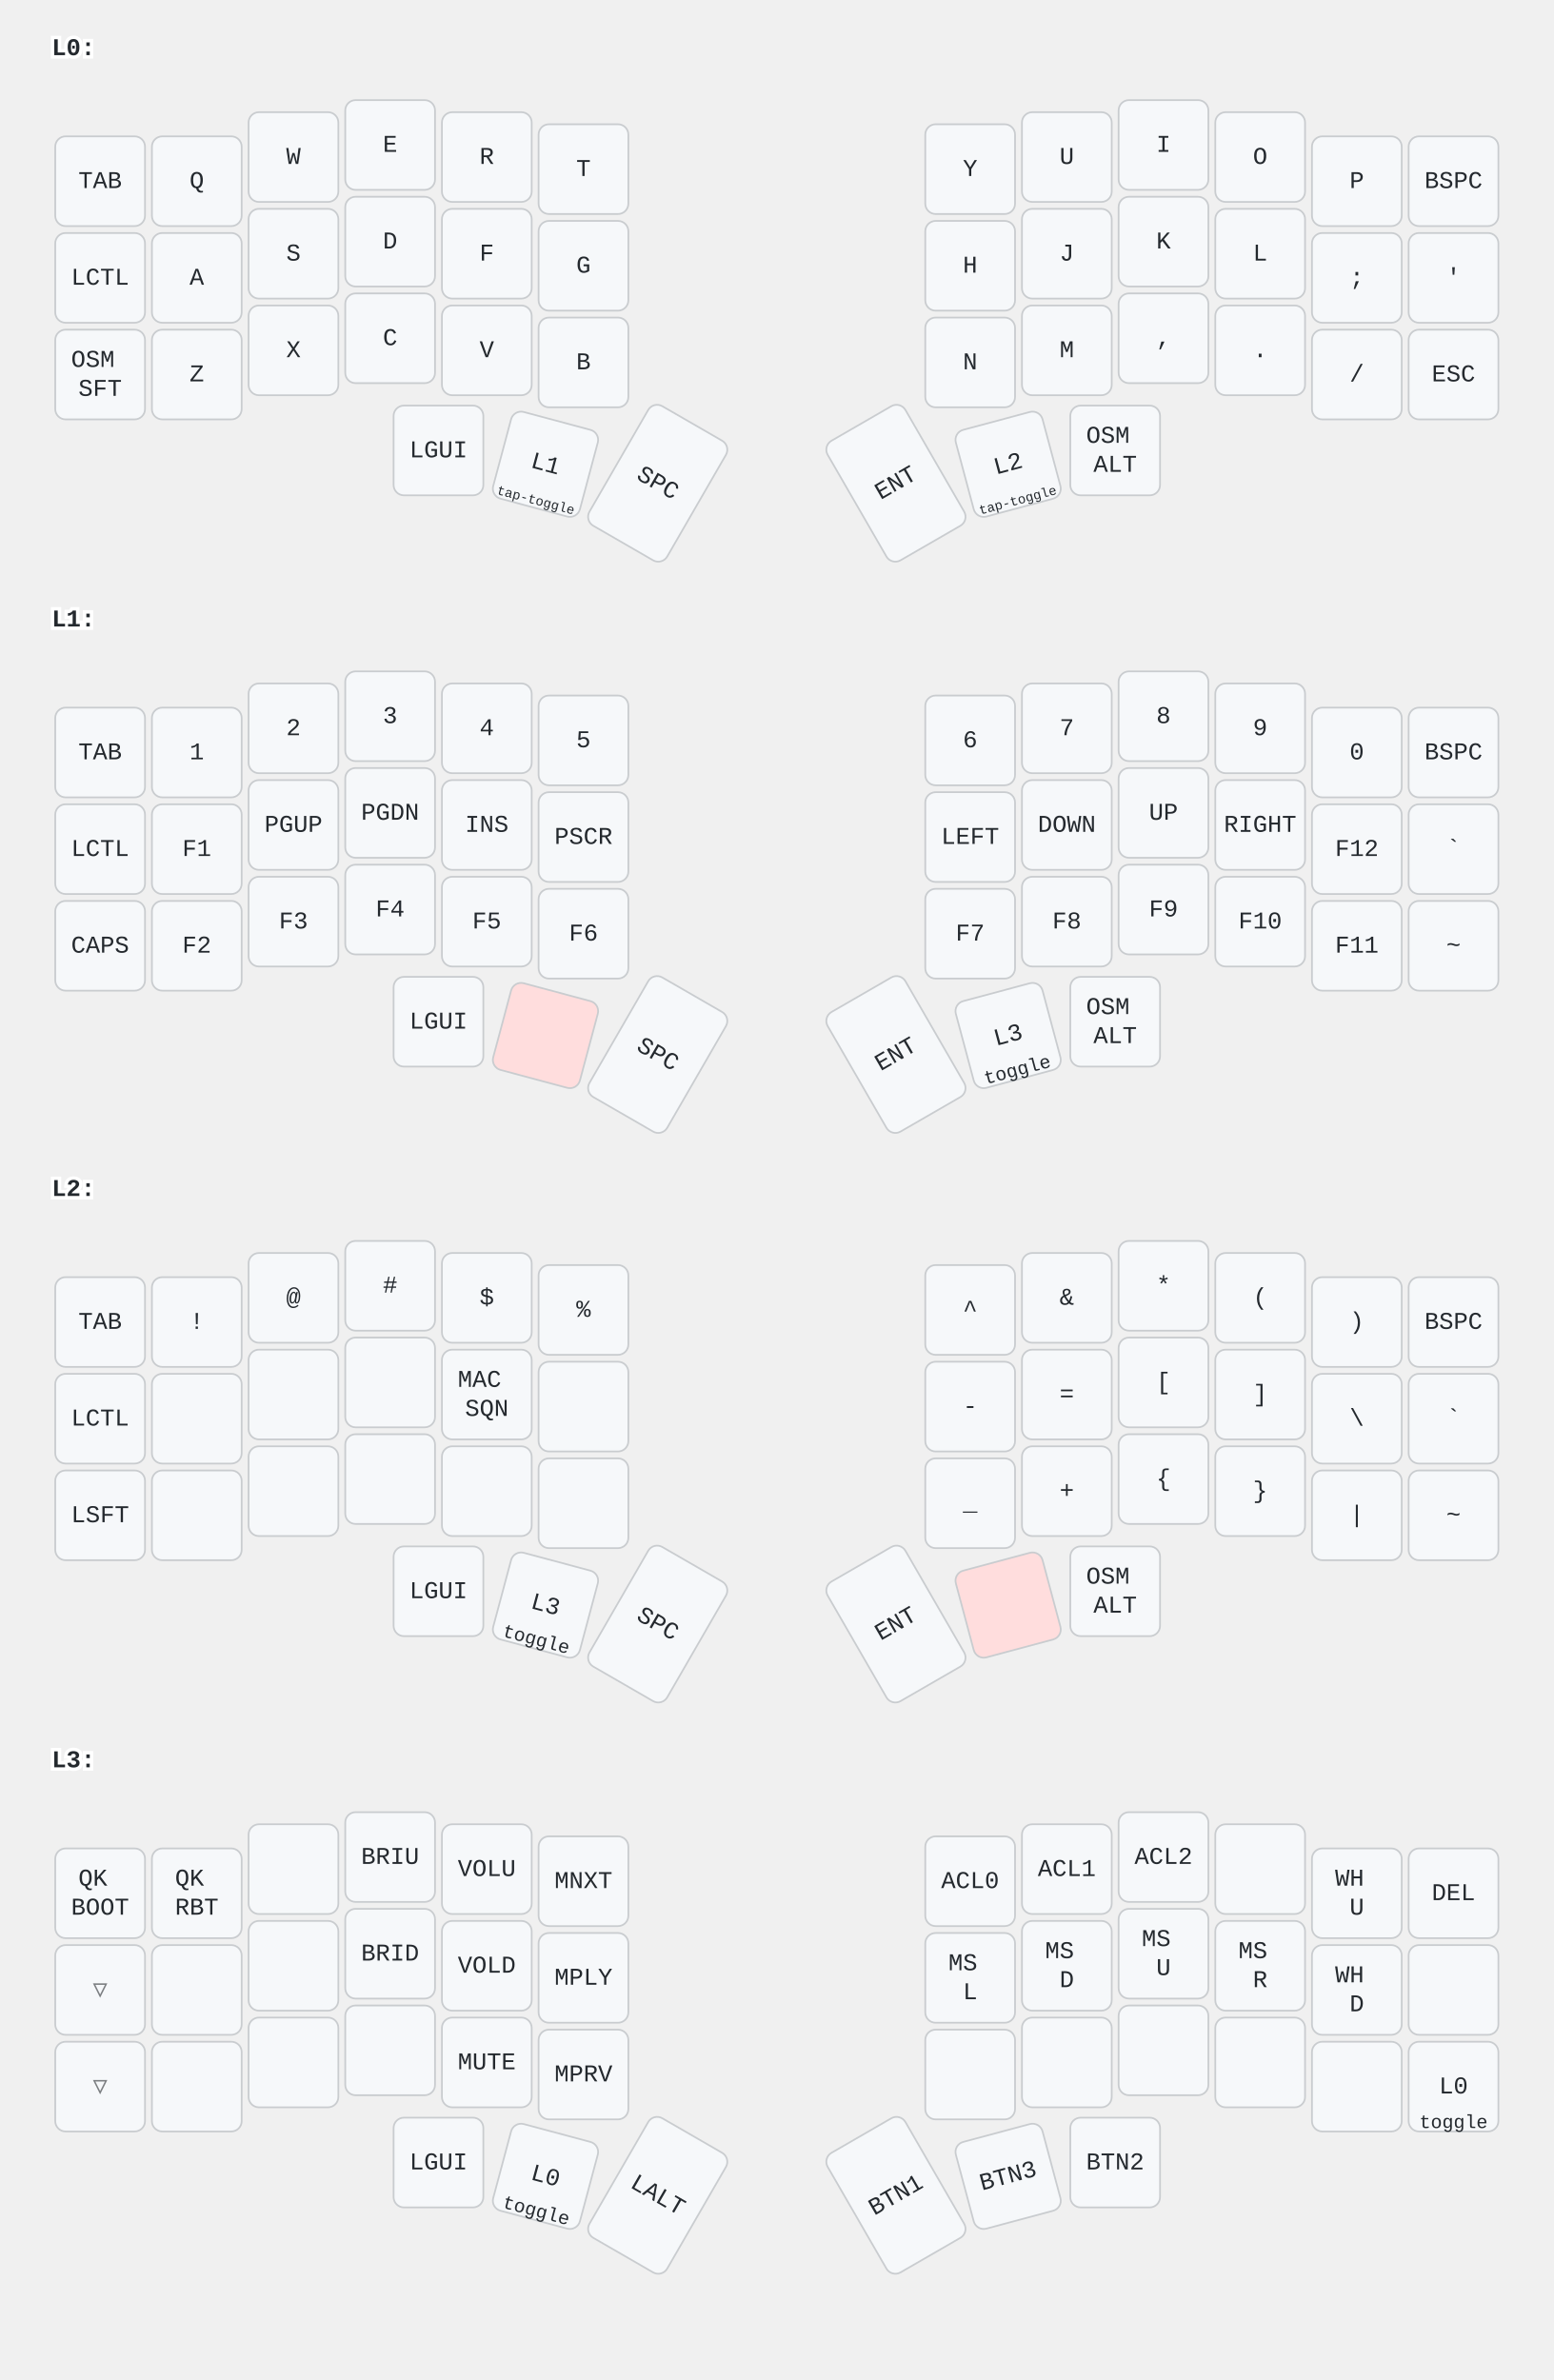
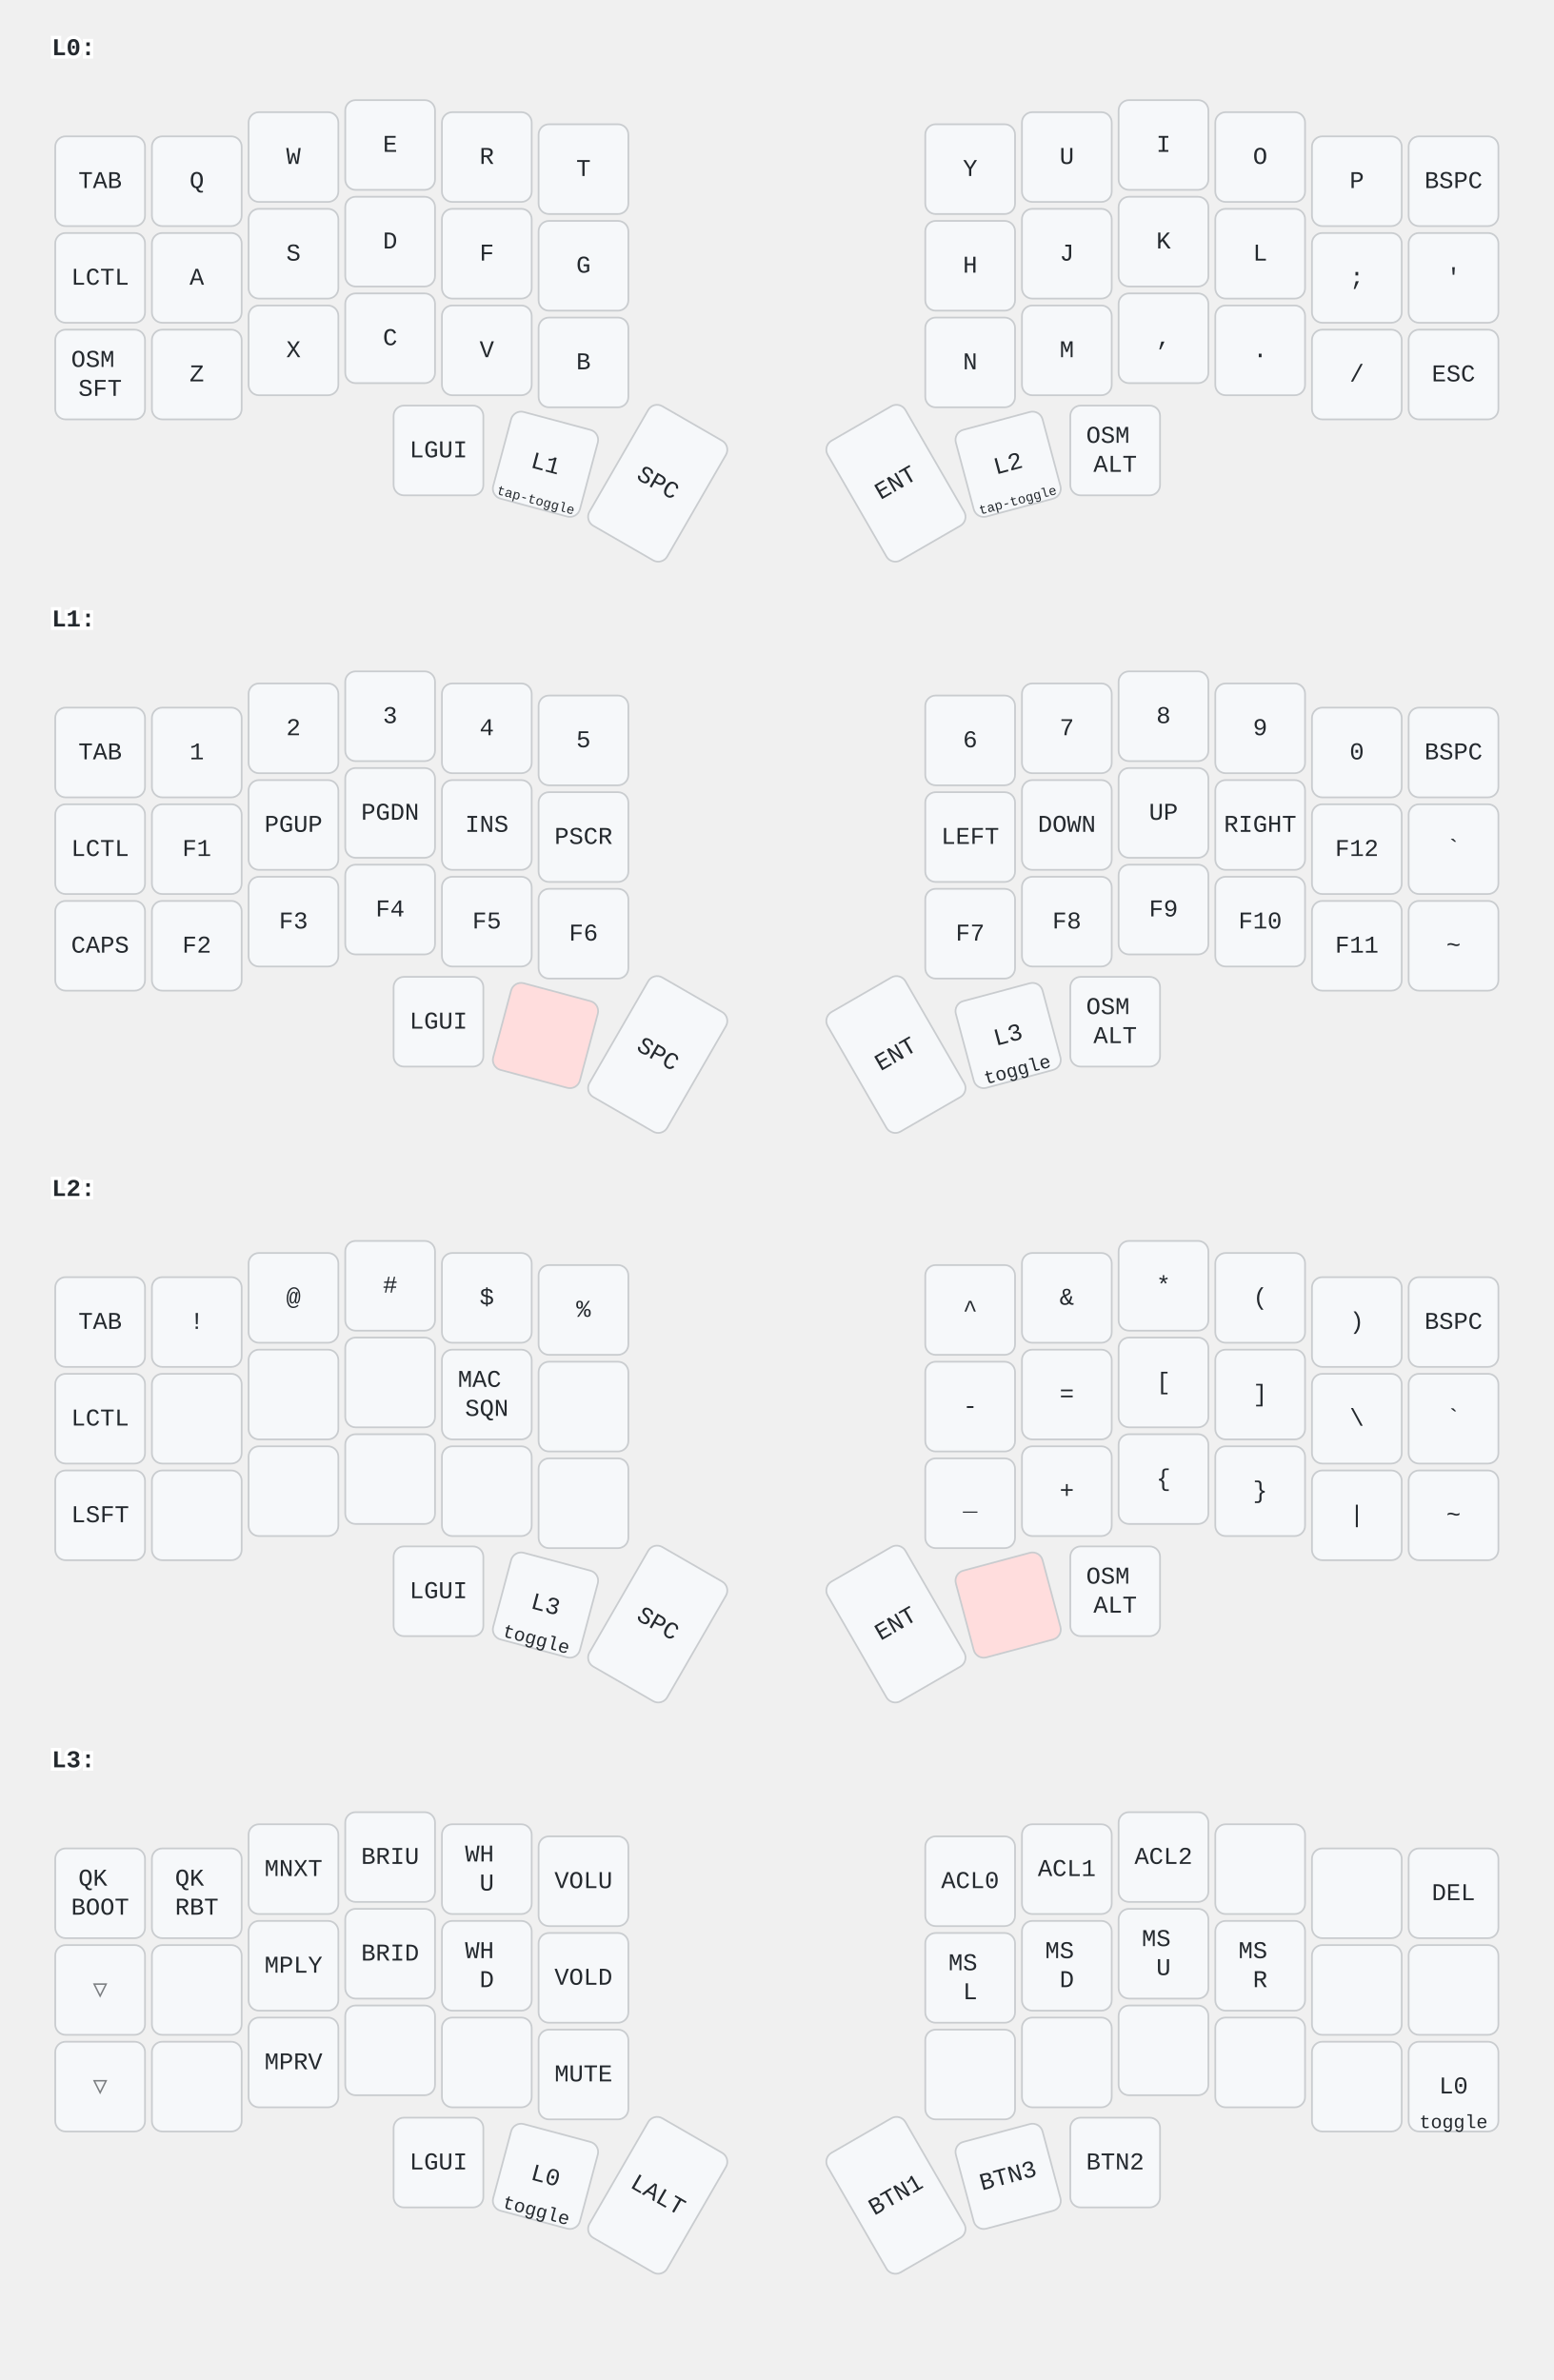
<svg xmlns="http://www.w3.org/2000/svg" width="900" height="1379" viewBox="0 0 900 1379" class="keymap">
  <style>/* inherit to force styles through use tags */
svg path {
    fill: inherit;
}

/* font and background color specifications */
svg.keymap {
    font-family: SFMono-Regular,Consolas,Liberation Mono,Menlo,monospace;
    font-size: 14px;
    font-kerning: normal;
    text-rendering: optimizeLegibility;
    fill: #24292e;
}

/* default key styling */
rect.key {
    fill: #f6f8fa;
}

rect.key, rect.combo {
    stroke: #c9cccf;
    stroke-width: 1;
}

/* default key side styling, only used is draw_key_sides is set */
rect.side {
    filter: brightness(90%);
}

/* color accent for combo boxes */
rect.combo, rect.combo-separate {
    fill: #cdf;
}

/* color accent for held keys */
rect.held, rect.combo.held {
    fill: #fdd;
}

/* color accent for ghost (optional) keys */
rect.ghost, rect.combo.ghost {
    stroke-dasharray: 4, 4;
    stroke-width: 2;
}

text {
    text-anchor: middle;
    dominant-baseline: middle;
}

/* styling for layer labels */
text.label {
    font-weight: bold;
    text-anchor: start;
    stroke: white;
    stroke-width: 4;
    paint-order: stroke;
}

/* styling for optional footer */
text.footer {
    text-anchor: end;
    dominant-baseline: auto;
    stroke: white;
    stroke-width: 4;
    paint-order: stroke;
}

/* styling for combo tap, and key hold/shifted label text */
text.combo, text.hold, text.shifted {
    font-size: 11px;
}

text.hold {
    text-anchor: middle;
    dominant-baseline: auto;
}

text.shifted {
    text-anchor: middle;
    dominant-baseline: hanging;
}

/* styling for hold/shifted label text in combo box */
text.combo.hold, text.combo.shifted {
    font-size: 8px;
}

/* lighter symbol for transparent keys */
text.trans {
    fill: #7b7e81;
}

/* styling for combo dendrons */
path.combo {
    stroke-width: 1;
    stroke: gray;
    fill: none;
}

/* Start Tabler Icons Cleanup */
/* cannot use height/width with glyphs */
.icon-tabler &gt; path {
    fill: inherit;
    stroke: inherit;
    stroke-width: 2;
}
/* hide tabler's default box */
.icon-tabler &gt; path[stroke="none"][fill="none"] {
    visibility: hidden;
}
/* End Tabler Icons Cleanup */
</style>
  <g transform="translate(30, 0)" class="layer-L0">
    <text x="0" y="28" class="label">L0:</text>
    <g transform="translate(0, 56)">
      <g transform="translate(28, 49)" class="key keypos-0">
        <rect rx="6" ry="6" x="-26" y="-26" width="52" height="52" class="key" />
        <text x="0" y="0" class="key tap">TAB</text>
      </g>
      <g transform="translate(84, 49)" class="key keypos-1">
        <rect rx="6" ry="6" x="-26" y="-26" width="52" height="52" class="key" />
        <text x="0" y="0" class="key tap">Q</text>
      </g>
      <g transform="translate(140, 35)" class="key keypos-2">
        <rect rx="6" ry="6" x="-26" y="-26" width="52" height="52" class="key" />
        <text x="0" y="0" class="key tap">W</text>
      </g>
      <g transform="translate(196, 28)" class="key keypos-3">
        <rect rx="6" ry="6" x="-26" y="-26" width="52" height="52" class="key" />
        <text x="0" y="0" class="key tap">E</text>
      </g>
      <g transform="translate(252, 35)" class="key keypos-4">
        <rect rx="6" ry="6" x="-26" y="-26" width="52" height="52" class="key" />
        <text x="0" y="0" class="key tap">R</text>
      </g>
      <g transform="translate(308, 42)" class="key keypos-5">
        <rect rx="6" ry="6" x="-26" y="-26" width="52" height="52" class="key" />
        <text x="0" y="0" class="key tap">T</text>
      </g>
      <g transform="translate(532, 42)" class="key keypos-6">
        <rect rx="6" ry="6" x="-26" y="-26" width="52" height="52" class="key" />
        <text x="0" y="0" class="key tap">Y</text>
      </g>
      <g transform="translate(588, 35)" class="key keypos-7">
        <rect rx="6" ry="6" x="-26" y="-26" width="52" height="52" class="key" />
        <text x="0" y="0" class="key tap">U</text>
      </g>
      <g transform="translate(644, 28)" class="key keypos-8">
        <rect rx="6" ry="6" x="-26" y="-26" width="52" height="52" class="key" />
        <text x="0" y="0" class="key tap">I</text>
      </g>
      <g transform="translate(700, 35)" class="key keypos-9">
        <rect rx="6" ry="6" x="-26" y="-26" width="52" height="52" class="key" />
        <text x="0" y="0" class="key tap">O</text>
      </g>
      <g transform="translate(756, 49)" class="key keypos-10">
        <rect rx="6" ry="6" x="-26" y="-26" width="52" height="52" class="key" />
        <text x="0" y="0" class="key tap">P</text>
      </g>
      <g transform="translate(812, 49)" class="key keypos-11">
        <rect rx="6" ry="6" x="-26" y="-26" width="52" height="52" class="key" />
        <text x="0" y="0" class="key tap">BSPC</text>
      </g>
      <g transform="translate(28, 105)" class="key keypos-12">
        <rect rx="6" ry="6" x="-26" y="-26" width="52" height="52" class="key" />
        <text x="0" y="0" class="key tap">LCTL</text>
      </g>
      <g transform="translate(84, 105)" class="key keypos-13">
        <rect rx="6" ry="6" x="-26" y="-26" width="52" height="52" class="key" />
        <text x="0" y="0" class="key tap">A</text>
      </g>
      <g transform="translate(140, 91)" class="key keypos-14">
        <rect rx="6" ry="6" x="-26" y="-26" width="52" height="52" class="key" />
        <text x="0" y="0" class="key tap">S</text>
      </g>
      <g transform="translate(196, 84)" class="key keypos-15">
        <rect rx="6" ry="6" x="-26" y="-26" width="52" height="52" class="key" />
        <text x="0" y="0" class="key tap">D</text>
      </g>
      <g transform="translate(252, 91)" class="key keypos-16">
        <rect rx="6" ry="6" x="-26" y="-26" width="52" height="52" class="key" />
        <text x="0" y="0" class="key tap">F</text>
      </g>
      <g transform="translate(308, 98)" class="key keypos-17">
        <rect rx="6" ry="6" x="-26" y="-26" width="52" height="52" class="key" />
        <text x="0" y="0" class="key tap">G</text>
      </g>
      <g transform="translate(532, 98)" class="key keypos-18">
        <rect rx="6" ry="6" x="-26" y="-26" width="52" height="52" class="key" />
        <text x="0" y="0" class="key tap">H</text>
      </g>
      <g transform="translate(588, 91)" class="key keypos-19">
        <rect rx="6" ry="6" x="-26" y="-26" width="52" height="52" class="key" />
        <text x="0" y="0" class="key tap">J</text>
      </g>
      <g transform="translate(644, 84)" class="key keypos-20">
        <rect rx="6" ry="6" x="-26" y="-26" width="52" height="52" class="key" />
        <text x="0" y="0" class="key tap">K</text>
      </g>
      <g transform="translate(700, 91)" class="key keypos-21">
        <rect rx="6" ry="6" x="-26" y="-26" width="52" height="52" class="key" />
        <text x="0" y="0" class="key tap">L</text>
      </g>
      <g transform="translate(756, 105)" class="key keypos-22">
        <rect rx="6" ry="6" x="-26" y="-26" width="52" height="52" class="key" />
        <text x="0" y="0" class="key tap">;</text>
      </g>
      <g transform="translate(812, 105)" class="key keypos-23">
        <rect rx="6" ry="6" x="-26" y="-26" width="52" height="52" class="key" />
        <text x="0" y="0" class="key tap">'</text>
      </g>
      <g transform="translate(28, 161)" class="key keypos-24">
        <rect rx="6" ry="6" x="-26" y="-26" width="52" height="52" class="key" />
        <text x="0" y="0" class="key tap">
          <tspan x="0" dy="-0.6em">OSM</tspan>
          <tspan x="0" dy="1.2em">SFT</tspan>
        </text>
      </g>
      <g transform="translate(84, 161)" class="key keypos-25">
        <rect rx="6" ry="6" x="-26" y="-26" width="52" height="52" class="key" />
        <text x="0" y="0" class="key tap">Z</text>
      </g>
      <g transform="translate(140, 147)" class="key keypos-26">
        <rect rx="6" ry="6" x="-26" y="-26" width="52" height="52" class="key" />
        <text x="0" y="0" class="key tap">X</text>
      </g>
      <g transform="translate(196, 140)" class="key keypos-27">
        <rect rx="6" ry="6" x="-26" y="-26" width="52" height="52" class="key" />
        <text x="0" y="0" class="key tap">C</text>
      </g>
      <g transform="translate(252, 147)" class="key keypos-28">
        <rect rx="6" ry="6" x="-26" y="-26" width="52" height="52" class="key" />
        <text x="0" y="0" class="key tap">V</text>
      </g>
      <g transform="translate(308, 154)" class="key keypos-29">
        <rect rx="6" ry="6" x="-26" y="-26" width="52" height="52" class="key" />
        <text x="0" y="0" class="key tap">B</text>
      </g>
      <g transform="translate(532, 154)" class="key keypos-30">
        <rect rx="6" ry="6" x="-26" y="-26" width="52" height="52" class="key" />
        <text x="0" y="0" class="key tap">N</text>
      </g>
      <g transform="translate(588, 147)" class="key keypos-31">
        <rect rx="6" ry="6" x="-26" y="-26" width="52" height="52" class="key" />
        <text x="0" y="0" class="key tap">M</text>
      </g>
      <g transform="translate(644, 140)" class="key keypos-32">
        <rect rx="6" ry="6" x="-26" y="-26" width="52" height="52" class="key" />
        <text x="0" y="0" class="key tap">,</text>
      </g>
      <g transform="translate(700, 147)" class="key keypos-33">
        <rect rx="6" ry="6" x="-26" y="-26" width="52" height="52" class="key" />
        <text x="0" y="0" class="key tap">.</text>
      </g>
      <g transform="translate(756, 161)" class="key keypos-34">
        <rect rx="6" ry="6" x="-26" y="-26" width="52" height="52" class="key" />
        <text x="0" y="0" class="key tap">/</text>
      </g>
      <g transform="translate(812, 161)" class="key keypos-35">
        <rect rx="6" ry="6" x="-26" y="-26" width="52" height="52" class="key" />
        <text x="0" y="0" class="key tap">ESC</text>
      </g>
      <g transform="translate(224, 205)" class="key keypos-36">
        <rect rx="6" ry="6" x="-26" y="-26" width="52" height="52" class="key" />
        <text x="0" y="0" class="key tap">LGUI</text>
      </g>
      <g transform="translate(286, 213) rotate(15.0)" class="key keypos-37">
        <rect rx="6" ry="6" x="-26" y="-26" width="52" height="52" class="key" />
        <text x="0" y="0" class="key tap">L1</text>
        <text x="0" y="24" class="key hold">
          <tspan style="font-size: 70%">tap-toggle</tspan>
        </text>
      </g>
      <g transform="translate(351, 224) rotate(30.0)" class="key keypos-38">
        <rect rx="6" ry="6" x="-26" y="-40" width="52" height="80" class="key" />
        <text x="0" y="0" class="key tap">SPC</text>
      </g>
      <g transform="translate(489, 224) rotate(-30.0)" class="key keypos-39">
        <rect rx="6" ry="6" x="-26" y="-40" width="52" height="80" class="key" />
        <text x="0" y="0" class="key tap">ENT</text>
      </g>
      <g transform="translate(554, 213) rotate(-15.0)" class="key keypos-40">
        <rect rx="6" ry="6" x="-26" y="-26" width="52" height="52" class="key" />
        <text x="0" y="0" class="key tap">L2</text>
        <text x="0" y="24" class="key hold">
          <tspan style="font-size: 70%">tap-toggle</tspan>
        </text>
      </g>
      <g transform="translate(616, 205)" class="key keypos-41">
        <rect rx="6" ry="6" x="-26" y="-26" width="52" height="52" class="key" />
        <text x="0" y="0" class="key tap">
          <tspan x="0" dy="-0.6em">OSM</tspan>
          <tspan x="0" dy="1.2em">ALT</tspan>
        </text>
      </g>
    </g>
  </g>
  <g transform="translate(30, 331)" class="layer-L1">
    <text x="0" y="28" class="label">L1:</text>
    <g transform="translate(0, 56)">
      <g transform="translate(28, 49)" class="key keypos-0">
        <rect rx="6" ry="6" x="-26" y="-26" width="52" height="52" class="key" />
        <text x="0" y="0" class="key tap">TAB</text>
      </g>
      <g transform="translate(84, 49)" class="key keypos-1">
        <rect rx="6" ry="6" x="-26" y="-26" width="52" height="52" class="key" />
        <text x="0" y="0" class="key tap">1</text>
      </g>
      <g transform="translate(140, 35)" class="key keypos-2">
        <rect rx="6" ry="6" x="-26" y="-26" width="52" height="52" class="key" />
        <text x="0" y="0" class="key tap">2</text>
      </g>
      <g transform="translate(196, 28)" class="key keypos-3">
        <rect rx="6" ry="6" x="-26" y="-26" width="52" height="52" class="key" />
        <text x="0" y="0" class="key tap">3</text>
      </g>
      <g transform="translate(252, 35)" class="key keypos-4">
        <rect rx="6" ry="6" x="-26" y="-26" width="52" height="52" class="key" />
        <text x="0" y="0" class="key tap">4</text>
      </g>
      <g transform="translate(308, 42)" class="key keypos-5">
        <rect rx="6" ry="6" x="-26" y="-26" width="52" height="52" class="key" />
        <text x="0" y="0" class="key tap">5</text>
      </g>
      <g transform="translate(532, 42)" class="key keypos-6">
        <rect rx="6" ry="6" x="-26" y="-26" width="52" height="52" class="key" />
        <text x="0" y="0" class="key tap">6</text>
      </g>
      <g transform="translate(588, 35)" class="key keypos-7">
        <rect rx="6" ry="6" x="-26" y="-26" width="52" height="52" class="key" />
        <text x="0" y="0" class="key tap">7</text>
      </g>
      <g transform="translate(644, 28)" class="key keypos-8">
        <rect rx="6" ry="6" x="-26" y="-26" width="52" height="52" class="key" />
        <text x="0" y="0" class="key tap">8</text>
      </g>
      <g transform="translate(700, 35)" class="key keypos-9">
        <rect rx="6" ry="6" x="-26" y="-26" width="52" height="52" class="key" />
        <text x="0" y="0" class="key tap">9</text>
      </g>
      <g transform="translate(756, 49)" class="key keypos-10">
        <rect rx="6" ry="6" x="-26" y="-26" width="52" height="52" class="key" />
        <text x="0" y="0" class="key tap">0</text>
      </g>
      <g transform="translate(812, 49)" class="key keypos-11">
        <rect rx="6" ry="6" x="-26" y="-26" width="52" height="52" class="key" />
        <text x="0" y="0" class="key tap">BSPC</text>
      </g>
      <g transform="translate(28, 105)" class="key keypos-12">
        <rect rx="6" ry="6" x="-26" y="-26" width="52" height="52" class="key" />
        <text x="0" y="0" class="key tap">LCTL</text>
      </g>
      <g transform="translate(84, 105)" class="key keypos-13">
        <rect rx="6" ry="6" x="-26" y="-26" width="52" height="52" class="key" />
        <text x="0" y="0" class="key tap">F1</text>
      </g>
      <g transform="translate(140, 91)" class="key keypos-14">
        <rect rx="6" ry="6" x="-26" y="-26" width="52" height="52" class="key" />
        <text x="0" y="0" class="key tap">PGUP</text>
      </g>
      <g transform="translate(196, 84)" class="key keypos-15">
        <rect rx="6" ry="6" x="-26" y="-26" width="52" height="52" class="key" />
        <text x="0" y="0" class="key tap">PGDN</text>
      </g>
      <g transform="translate(252, 91)" class="key keypos-16">
        <rect rx="6" ry="6" x="-26" y="-26" width="52" height="52" class="key" />
        <text x="0" y="0" class="key tap">INS</text>
      </g>
      <g transform="translate(308, 98)" class="key keypos-17">
        <rect rx="6" ry="6" x="-26" y="-26" width="52" height="52" class="key" />
        <text x="0" y="0" class="key tap">PSCR</text>
      </g>
      <g transform="translate(532, 98)" class="key keypos-18">
        <rect rx="6" ry="6" x="-26" y="-26" width="52" height="52" class="key" />
        <text x="0" y="0" class="key tap">LEFT</text>
      </g>
      <g transform="translate(588, 91)" class="key keypos-19">
        <rect rx="6" ry="6" x="-26" y="-26" width="52" height="52" class="key" />
        <text x="0" y="0" class="key tap">DOWN</text>
      </g>
      <g transform="translate(644, 84)" class="key keypos-20">
        <rect rx="6" ry="6" x="-26" y="-26" width="52" height="52" class="key" />
        <text x="0" y="0" class="key tap">UP</text>
      </g>
      <g transform="translate(700, 91)" class="key keypos-21">
        <rect rx="6" ry="6" x="-26" y="-26" width="52" height="52" class="key" />
        <text x="0" y="0" class="key tap">RIGHT</text>
      </g>
      <g transform="translate(756, 105)" class="key keypos-22">
        <rect rx="6" ry="6" x="-26" y="-26" width="52" height="52" class="key" />
        <text x="0" y="0" class="key tap">F12</text>
      </g>
      <g transform="translate(812, 105)" class="key keypos-23">
        <rect rx="6" ry="6" x="-26" y="-26" width="52" height="52" class="key" />
        <text x="0" y="0" class="key tap">`</text>
      </g>
      <g transform="translate(28, 161)" class="key keypos-24">
        <rect rx="6" ry="6" x="-26" y="-26" width="52" height="52" class="key" />
        <text x="0" y="0" class="key tap">CAPS</text>
      </g>
      <g transform="translate(84, 161)" class="key keypos-25">
        <rect rx="6" ry="6" x="-26" y="-26" width="52" height="52" class="key" />
        <text x="0" y="0" class="key tap">F2</text>
      </g>
      <g transform="translate(140, 147)" class="key keypos-26">
        <rect rx="6" ry="6" x="-26" y="-26" width="52" height="52" class="key" />
        <text x="0" y="0" class="key tap">F3</text>
      </g>
      <g transform="translate(196, 140)" class="key keypos-27">
        <rect rx="6" ry="6" x="-26" y="-26" width="52" height="52" class="key" />
        <text x="0" y="0" class="key tap">F4</text>
      </g>
      <g transform="translate(252, 147)" class="key keypos-28">
        <rect rx="6" ry="6" x="-26" y="-26" width="52" height="52" class="key" />
        <text x="0" y="0" class="key tap">F5</text>
      </g>
      <g transform="translate(308, 154)" class="key keypos-29">
        <rect rx="6" ry="6" x="-26" y="-26" width="52" height="52" class="key" />
        <text x="0" y="0" class="key tap">F6</text>
      </g>
      <g transform="translate(532, 154)" class="key keypos-30">
        <rect rx="6" ry="6" x="-26" y="-26" width="52" height="52" class="key" />
        <text x="0" y="0" class="key tap">F7</text>
      </g>
      <g transform="translate(588, 147)" class="key keypos-31">
        <rect rx="6" ry="6" x="-26" y="-26" width="52" height="52" class="key" />
        <text x="0" y="0" class="key tap">F8</text>
      </g>
      <g transform="translate(644, 140)" class="key keypos-32">
        <rect rx="6" ry="6" x="-26" y="-26" width="52" height="52" class="key" />
        <text x="0" y="0" class="key tap">F9</text>
      </g>
      <g transform="translate(700, 147)" class="key keypos-33">
        <rect rx="6" ry="6" x="-26" y="-26" width="52" height="52" class="key" />
        <text x="0" y="0" class="key tap">F10</text>
      </g>
      <g transform="translate(756, 161)" class="key keypos-34">
        <rect rx="6" ry="6" x="-26" y="-26" width="52" height="52" class="key" />
        <text x="0" y="0" class="key tap">F11</text>
      </g>
      <g transform="translate(812, 161)" class="key keypos-35">
        <rect rx="6" ry="6" x="-26" y="-26" width="52" height="52" class="key" />
        <text x="0" y="0" class="key tap">~</text>
      </g>
      <g transform="translate(224, 205)" class="key keypos-36">
        <rect rx="6" ry="6" x="-26" y="-26" width="52" height="52" class="key" />
        <text x="0" y="0" class="key tap">LGUI</text>
      </g>
      <g transform="translate(286, 213) rotate(15.0)" class="key held keypos-37">
        <rect rx="6" ry="6" x="-26" y="-26" width="52" height="52" class="key held" />
      </g>
      <g transform="translate(351, 224) rotate(30.0)" class="key keypos-38">
        <rect rx="6" ry="6" x="-26" y="-40" width="52" height="80" class="key" />
        <text x="0" y="0" class="key tap">SPC</text>
      </g>
      <g transform="translate(489, 224) rotate(-30.0)" class="key keypos-39">
        <rect rx="6" ry="6" x="-26" y="-40" width="52" height="80" class="key" />
        <text x="0" y="0" class="key tap">ENT</text>
      </g>
      <g transform="translate(554, 213) rotate(-15.0)" class="key keypos-40">
        <rect rx="6" ry="6" x="-26" y="-26" width="52" height="52" class="key" />
        <text x="0" y="0" class="key tap">L3</text>
        <text x="0" y="24" class="key hold">toggle</text>
      </g>
      <g transform="translate(616, 205)" class="key keypos-41">
        <rect rx="6" ry="6" x="-26" y="-26" width="52" height="52" class="key" />
        <text x="0" y="0" class="key tap">
          <tspan x="0" dy="-0.6em">OSM</tspan>
          <tspan x="0" dy="1.2em">ALT</tspan>
        </text>
      </g>
    </g>
  </g>
  <g transform="translate(30, 661)" class="layer-L2">
    <text x="0" y="28" class="label">L2:</text>
    <g transform="translate(0, 56)">
      <g transform="translate(28, 49)" class="key keypos-0">
        <rect rx="6" ry="6" x="-26" y="-26" width="52" height="52" class="key" />
        <text x="0" y="0" class="key tap">TAB</text>
      </g>
      <g transform="translate(84, 49)" class="key keypos-1">
        <rect rx="6" ry="6" x="-26" y="-26" width="52" height="52" class="key" />
        <text x="0" y="0" class="key tap">!</text>
      </g>
      <g transform="translate(140, 35)" class="key keypos-2">
        <rect rx="6" ry="6" x="-26" y="-26" width="52" height="52" class="key" />
        <text x="0" y="0" class="key tap">@</text>
      </g>
      <g transform="translate(196, 28)" class="key keypos-3">
        <rect rx="6" ry="6" x="-26" y="-26" width="52" height="52" class="key" />
        <text x="0" y="0" class="key tap">#</text>
      </g>
      <g transform="translate(252, 35)" class="key keypos-4">
        <rect rx="6" ry="6" x="-26" y="-26" width="52" height="52" class="key" />
        <text x="0" y="0" class="key tap">$</text>
      </g>
      <g transform="translate(308, 42)" class="key keypos-5">
        <rect rx="6" ry="6" x="-26" y="-26" width="52" height="52" class="key" />
        <text x="0" y="0" class="key tap">%</text>
      </g>
      <g transform="translate(532, 42)" class="key keypos-6">
        <rect rx="6" ry="6" x="-26" y="-26" width="52" height="52" class="key" />
        <text x="0" y="0" class="key tap">^</text>
      </g>
      <g transform="translate(588, 35)" class="key keypos-7">
        <rect rx="6" ry="6" x="-26" y="-26" width="52" height="52" class="key" />
        <text x="0" y="0" class="key tap">&amp;</text>
      </g>
      <g transform="translate(644, 28)" class="key keypos-8">
        <rect rx="6" ry="6" x="-26" y="-26" width="52" height="52" class="key" />
        <text x="0" y="0" class="key tap">*</text>
      </g>
      <g transform="translate(700, 35)" class="key keypos-9">
        <rect rx="6" ry="6" x="-26" y="-26" width="52" height="52" class="key" />
        <text x="0" y="0" class="key tap">(</text>
      </g>
      <g transform="translate(756, 49)" class="key keypos-10">
        <rect rx="6" ry="6" x="-26" y="-26" width="52" height="52" class="key" />
        <text x="0" y="0" class="key tap">)</text>
      </g>
      <g transform="translate(812, 49)" class="key keypos-11">
        <rect rx="6" ry="6" x="-26" y="-26" width="52" height="52" class="key" />
        <text x="0" y="0" class="key tap">BSPC</text>
      </g>
      <g transform="translate(28, 105)" class="key keypos-12">
        <rect rx="6" ry="6" x="-26" y="-26" width="52" height="52" class="key" />
        <text x="0" y="0" class="key tap">LCTL</text>
      </g>
      <g transform="translate(84, 105)" class="key keypos-13">
        <rect rx="6" ry="6" x="-26" y="-26" width="52" height="52" class="key" />
      </g>
      <g transform="translate(140, 91)" class="key keypos-14">
        <rect rx="6" ry="6" x="-26" y="-26" width="52" height="52" class="key" />
      </g>
      <g transform="translate(196, 84)" class="key keypos-15">
        <rect rx="6" ry="6" x="-26" y="-26" width="52" height="52" class="key" />
      </g>
      <g transform="translate(252, 91)" class="key keypos-16">
        <rect rx="6" ry="6" x="-26" y="-26" width="52" height="52" class="key" />
        <text x="0" y="0" class="key tap">
          <tspan x="0" dy="-0.6em">MAC</tspan>
          <tspan x="0" dy="1.2em">SQN</tspan>
        </text>
      </g>
      <g transform="translate(308, 98)" class="key keypos-17">
        <rect rx="6" ry="6" x="-26" y="-26" width="52" height="52" class="key" />
      </g>
      <g transform="translate(532, 98)" class="key keypos-18">
        <rect rx="6" ry="6" x="-26" y="-26" width="52" height="52" class="key" />
        <text x="0" y="0" class="key tap">-</text>
      </g>
      <g transform="translate(588, 91)" class="key keypos-19">
        <rect rx="6" ry="6" x="-26" y="-26" width="52" height="52" class="key" />
        <text x="0" y="0" class="key tap">=</text>
      </g>
      <g transform="translate(644, 84)" class="key keypos-20">
        <rect rx="6" ry="6" x="-26" y="-26" width="52" height="52" class="key" />
        <text x="0" y="0" class="key tap">[</text>
      </g>
      <g transform="translate(700, 91)" class="key keypos-21">
        <rect rx="6" ry="6" x="-26" y="-26" width="52" height="52" class="key" />
        <text x="0" y="0" class="key tap">]</text>
      </g>
      <g transform="translate(756, 105)" class="key keypos-22">
        <rect rx="6" ry="6" x="-26" y="-26" width="52" height="52" class="key" />
        <text x="0" y="0" class="key tap">\</text>
      </g>
      <g transform="translate(812, 105)" class="key keypos-23">
        <rect rx="6" ry="6" x="-26" y="-26" width="52" height="52" class="key" />
        <text x="0" y="0" class="key tap">`</text>
      </g>
      <g transform="translate(28, 161)" class="key keypos-24">
        <rect rx="6" ry="6" x="-26" y="-26" width="52" height="52" class="key" />
        <text x="0" y="0" class="key tap">LSFT</text>
      </g>
      <g transform="translate(84, 161)" class="key keypos-25">
        <rect rx="6" ry="6" x="-26" y="-26" width="52" height="52" class="key" />
      </g>
      <g transform="translate(140, 147)" class="key keypos-26">
        <rect rx="6" ry="6" x="-26" y="-26" width="52" height="52" class="key" />
      </g>
      <g transform="translate(196, 140)" class="key keypos-27">
        <rect rx="6" ry="6" x="-26" y="-26" width="52" height="52" class="key" />
      </g>
      <g transform="translate(252, 147)" class="key keypos-28">
        <rect rx="6" ry="6" x="-26" y="-26" width="52" height="52" class="key" />
      </g>
      <g transform="translate(308, 154)" class="key keypos-29">
        <rect rx="6" ry="6" x="-26" y="-26" width="52" height="52" class="key" />
      </g>
      <g transform="translate(532, 154)" class="key keypos-30">
        <rect rx="6" ry="6" x="-26" y="-26" width="52" height="52" class="key" />
        <text x="0" y="0" class="key tap">_</text>
      </g>
      <g transform="translate(588, 147)" class="key keypos-31">
        <rect rx="6" ry="6" x="-26" y="-26" width="52" height="52" class="key" />
        <text x="0" y="0" class="key tap">+</text>
      </g>
      <g transform="translate(644, 140)" class="key keypos-32">
        <rect rx="6" ry="6" x="-26" y="-26" width="52" height="52" class="key" />
        <text x="0" y="0" class="key tap">{</text>
      </g>
      <g transform="translate(700, 147)" class="key keypos-33">
        <rect rx="6" ry="6" x="-26" y="-26" width="52" height="52" class="key" />
        <text x="0" y="0" class="key tap">}</text>
      </g>
      <g transform="translate(756, 161)" class="key keypos-34">
        <rect rx="6" ry="6" x="-26" y="-26" width="52" height="52" class="key" />
        <text x="0" y="0" class="key tap">|</text>
      </g>
      <g transform="translate(812, 161)" class="key keypos-35">
        <rect rx="6" ry="6" x="-26" y="-26" width="52" height="52" class="key" />
        <text x="0" y="0" class="key tap">~</text>
      </g>
      <g transform="translate(224, 205)" class="key keypos-36">
        <rect rx="6" ry="6" x="-26" y="-26" width="52" height="52" class="key" />
        <text x="0" y="0" class="key tap">LGUI</text>
      </g>
      <g transform="translate(286, 213) rotate(15.0)" class="key keypos-37">
        <rect rx="6" ry="6" x="-26" y="-26" width="52" height="52" class="key" />
        <text x="0" y="0" class="key tap">L3</text>
        <text x="0" y="24" class="key hold">toggle</text>
      </g>
      <g transform="translate(351, 224) rotate(30.0)" class="key keypos-38">
        <rect rx="6" ry="6" x="-26" y="-40" width="52" height="80" class="key" />
        <text x="0" y="0" class="key tap">SPC</text>
      </g>
      <g transform="translate(489, 224) rotate(-30.0)" class="key keypos-39">
        <rect rx="6" ry="6" x="-26" y="-40" width="52" height="80" class="key" />
        <text x="0" y="0" class="key tap">ENT</text>
      </g>
      <g transform="translate(554, 213) rotate(-15.0)" class="key held keypos-40">
        <rect rx="6" ry="6" x="-26" y="-26" width="52" height="52" class="key held" />
      </g>
      <g transform="translate(616, 205)" class="key keypos-41">
        <rect rx="6" ry="6" x="-26" y="-26" width="52" height="52" class="key" />
        <text x="0" y="0" class="key tap">
          <tspan x="0" dy="-0.6em">OSM</tspan>
          <tspan x="0" dy="1.2em">ALT</tspan>
        </text>
      </g>
    </g>
  </g>
  <g transform="translate(30, 992)" class="layer-L3">
    <text x="0" y="28" class="label">L3:</text>
    <g transform="translate(0, 56)">
      <g transform="translate(28, 49)" class="key keypos-0">
        <rect rx="6" ry="6" x="-26" y="-26" width="52" height="52" class="key" />
        <text x="0" y="0" class="key tap">
          <tspan x="0" dy="-0.6em">QK</tspan>
          <tspan x="0" dy="1.2em">BOOT</tspan>
        </text>
      </g>
      <g transform="translate(84, 49)" class="key keypos-1">
        <rect rx="6" ry="6" x="-26" y="-26" width="52" height="52" class="key" />
        <text x="0" y="0" class="key tap">
          <tspan x="0" dy="-0.6em">QK</tspan>
          <tspan x="0" dy="1.2em">RBT</tspan>
        </text>
      </g>
      <g transform="translate(140, 35)" class="key keypos-2">
        <rect rx="6" ry="6" x="-26" y="-26" width="52" height="52" class="key" />
+         <text x="0" y="0" class="key tap">MNXT</text>
      </g>
      <g transform="translate(196, 28)" class="key keypos-3">
        <rect rx="6" ry="6" x="-26" y="-26" width="52" height="52" class="key" />
        <text x="0" y="0" class="key tap">BRIU</text>
      </g>
      <g transform="translate(252, 35)" class="key keypos-4">
-         <rect rx="6" ry="6" x="-26" y="-26" width="52" height="52" class="key" />
-         <text x="0" y="0" class="key tap">VOLU</text>
-       </g>
-       <g transform="translate(308, 42)" class="key keypos-5">
-         <rect rx="6" ry="6" x="-26" y="-26" width="52" height="52" class="key" />
-         <text x="0" y="0" class="key tap">MNXT</text>
-       </g>
-       <g transform="translate(532, 42)" class="key keypos-6">
-         <rect rx="6" ry="6" x="-26" y="-26" width="52" height="52" class="key" />
-         <text x="0" y="0" class="key tap">ACL0</text>
-       </g>
-       <g transform="translate(588, 35)" class="key keypos-7">
-         <rect rx="6" ry="6" x="-26" y="-26" width="52" height="52" class="key" />
-         <text x="0" y="0" class="key tap">ACL1</text>
-       </g>
-       <g transform="translate(644, 28)" class="key keypos-8">
-         <rect rx="6" ry="6" x="-26" y="-26" width="52" height="52" class="key" />
-         <text x="0" y="0" class="key tap">ACL2</text>
-       </g>
-       <g transform="translate(700, 35)" class="key keypos-9">
-         <rect rx="6" ry="6" x="-26" y="-26" width="52" height="52" class="key" />
-       </g>
-       <g transform="translate(756, 49)" class="key keypos-10">
        <rect rx="6" ry="6" x="-26" y="-26" width="52" height="52" class="key" />
        <text x="0" y="0" class="key tap">
          <tspan x="0" dy="-0.6em">WH</tspan>
          <tspan x="0" dy="1.2em">U</tspan>
        </text>
+       </g>
+       <g transform="translate(308, 42)" class="key keypos-5">
+         <rect rx="6" ry="6" x="-26" y="-26" width="52" height="52" class="key" />
+         <text x="0" y="0" class="key tap">VOLU</text>
+       </g>
+       <g transform="translate(532, 42)" class="key keypos-6">
+         <rect rx="6" ry="6" x="-26" y="-26" width="52" height="52" class="key" />
+         <text x="0" y="0" class="key tap">ACL0</text>
+       </g>
+       <g transform="translate(588, 35)" class="key keypos-7">
+         <rect rx="6" ry="6" x="-26" y="-26" width="52" height="52" class="key" />
+         <text x="0" y="0" class="key tap">ACL1</text>
+       </g>
+       <g transform="translate(644, 28)" class="key keypos-8">
+         <rect rx="6" ry="6" x="-26" y="-26" width="52" height="52" class="key" />
+         <text x="0" y="0" class="key tap">ACL2</text>
+       </g>
+       <g transform="translate(700, 35)" class="key keypos-9">
+         <rect rx="6" ry="6" x="-26" y="-26" width="52" height="52" class="key" />
+       </g>
+       <g transform="translate(756, 49)" class="key keypos-10">
+         <rect rx="6" ry="6" x="-26" y="-26" width="52" height="52" class="key" />
      </g>
      <g transform="translate(812, 49)" class="key keypos-11">
        <rect rx="6" ry="6" x="-26" y="-26" width="52" height="52" class="key" />
        <text x="0" y="0" class="key tap">DEL</text>
      </g>
      <g transform="translate(28, 105)" class="key trans keypos-12">
        <rect rx="6" ry="6" x="-26" y="-26" width="52" height="52" class="key trans" />
        <text x="0" y="0" class="key trans tap">▽</text>
      </g>
      <g transform="translate(84, 105)" class="key keypos-13">
        <rect rx="6" ry="6" x="-26" y="-26" width="52" height="52" class="key" />
      </g>
      <g transform="translate(140, 91)" class="key keypos-14">
        <rect rx="6" ry="6" x="-26" y="-26" width="52" height="52" class="key" />
+         <text x="0" y="0" class="key tap">MPLY</text>
      </g>
      <g transform="translate(196, 84)" class="key keypos-15">
        <rect rx="6" ry="6" x="-26" y="-26" width="52" height="52" class="key" />
        <text x="0" y="0" class="key tap">BRID</text>
      </g>
      <g transform="translate(252, 91)" class="key keypos-16">
        <rect rx="6" ry="6" x="-26" y="-26" width="52" height="52" class="key" />
+         <text x="0" y="0" class="key tap">
+           <tspan x="0" dy="-0.6em">WH</tspan>
+           <tspan x="0" dy="1.2em">D</tspan>
+         </text>
+       </g>
+       <g transform="translate(308, 98)" class="key keypos-17">
+         <rect rx="6" ry="6" x="-26" y="-26" width="52" height="52" class="key" />
        <text x="0" y="0" class="key tap">VOLD</text>
-       </g>
-       <g transform="translate(308, 98)" class="key keypos-17">
-         <rect rx="6" ry="6" x="-26" y="-26" width="52" height="52" class="key" />
-         <text x="0" y="0" class="key tap">MPLY</text>
      </g>
      <g transform="translate(532, 98)" class="key keypos-18">
        <rect rx="6" ry="6" x="-26" y="-26" width="52" height="52" class="key" />
        <text x="0" y="0" class="key tap">
          <tspan x="0" dy="-0.6em">MS</tspan>
          <tspan x="0" dy="1.2em">L</tspan>
        </text>
      </g>
      <g transform="translate(588, 91)" class="key keypos-19">
        <rect rx="6" ry="6" x="-26" y="-26" width="52" height="52" class="key" />
        <text x="0" y="0" class="key tap">
          <tspan x="0" dy="-0.6em">MS</tspan>
          <tspan x="0" dy="1.2em">D</tspan>
        </text>
      </g>
      <g transform="translate(644, 84)" class="key keypos-20">
        <rect rx="6" ry="6" x="-26" y="-26" width="52" height="52" class="key" />
        <text x="0" y="0" class="key tap">
          <tspan x="0" dy="-0.6em">MS</tspan>
          <tspan x="0" dy="1.2em">U</tspan>
        </text>
      </g>
      <g transform="translate(700, 91)" class="key keypos-21">
        <rect rx="6" ry="6" x="-26" y="-26" width="52" height="52" class="key" />
        <text x="0" y="0" class="key tap">
          <tspan x="0" dy="-0.6em">MS</tspan>
          <tspan x="0" dy="1.2em">R</tspan>
        </text>
      </g>
      <g transform="translate(756, 105)" class="key keypos-22">
        <rect rx="6" ry="6" x="-26" y="-26" width="52" height="52" class="key" />
-         <text x="0" y="0" class="key tap">
-           <tspan x="0" dy="-0.6em">WH</tspan>
-           <tspan x="0" dy="1.2em">D</tspan>
-         </text>
      </g>
      <g transform="translate(812, 105)" class="key keypos-23">
        <rect rx="6" ry="6" x="-26" y="-26" width="52" height="52" class="key" />
      </g>
      <g transform="translate(28, 161)" class="key trans keypos-24">
        <rect rx="6" ry="6" x="-26" y="-26" width="52" height="52" class="key trans" />
        <text x="0" y="0" class="key trans tap">▽</text>
      </g>
      <g transform="translate(84, 161)" class="key keypos-25">
        <rect rx="6" ry="6" x="-26" y="-26" width="52" height="52" class="key" />
      </g>
      <g transform="translate(140, 147)" class="key keypos-26">
        <rect rx="6" ry="6" x="-26" y="-26" width="52" height="52" class="key" />
+         <text x="0" y="0" class="key tap">MPRV</text>
      </g>
      <g transform="translate(196, 140)" class="key keypos-27">
        <rect rx="6" ry="6" x="-26" y="-26" width="52" height="52" class="key" />
      </g>
      <g transform="translate(252, 147)" class="key keypos-28">
        <rect rx="6" ry="6" x="-26" y="-26" width="52" height="52" class="key" />
+       </g>
+       <g transform="translate(308, 154)" class="key keypos-29">
+         <rect rx="6" ry="6" x="-26" y="-26" width="52" height="52" class="key" />
        <text x="0" y="0" class="key tap">MUTE</text>
-       </g>
-       <g transform="translate(308, 154)" class="key keypos-29">
-         <rect rx="6" ry="6" x="-26" y="-26" width="52" height="52" class="key" />
-         <text x="0" y="0" class="key tap">MPRV</text>
      </g>
      <g transform="translate(532, 154)" class="key keypos-30">
        <rect rx="6" ry="6" x="-26" y="-26" width="52" height="52" class="key" />
      </g>
      <g transform="translate(588, 147)" class="key keypos-31">
        <rect rx="6" ry="6" x="-26" y="-26" width="52" height="52" class="key" />
      </g>
      <g transform="translate(644, 140)" class="key keypos-32">
        <rect rx="6" ry="6" x="-26" y="-26" width="52" height="52" class="key" />
      </g>
      <g transform="translate(700, 147)" class="key keypos-33">
        <rect rx="6" ry="6" x="-26" y="-26" width="52" height="52" class="key" />
      </g>
      <g transform="translate(756, 161)" class="key keypos-34">
        <rect rx="6" ry="6" x="-26" y="-26" width="52" height="52" class="key" />
      </g>
      <g transform="translate(812, 161)" class="key keypos-35">
        <rect rx="6" ry="6" x="-26" y="-26" width="52" height="52" class="key" />
        <text x="0" y="0" class="key tap">L0</text>
        <text x="0" y="24" class="key hold">toggle</text>
      </g>
      <g transform="translate(224, 205)" class="key keypos-36">
        <rect rx="6" ry="6" x="-26" y="-26" width="52" height="52" class="key" />
        <text x="0" y="0" class="key tap">LGUI</text>
      </g>
      <g transform="translate(286, 213) rotate(15.0)" class="key keypos-37">
        <rect rx="6" ry="6" x="-26" y="-26" width="52" height="52" class="key" />
        <text x="0" y="0" class="key tap">L0</text>
        <text x="0" y="24" class="key hold">toggle</text>
      </g>
      <g transform="translate(351, 224) rotate(30.0)" class="key keypos-38">
        <rect rx="6" ry="6" x="-26" y="-40" width="52" height="80" class="key" />
        <text x="0" y="0" class="key tap">LALT</text>
      </g>
      <g transform="translate(489, 224) rotate(-30.0)" class="key keypos-39">
        <rect rx="6" ry="6" x="-26" y="-40" width="52" height="80" class="key" />
        <text x="0" y="0" class="key tap">BTN1</text>
      </g>
      <g transform="translate(554, 213) rotate(-15.0)" class="key keypos-40">
        <rect rx="6" ry="6" x="-26" y="-26" width="52" height="52" class="key" />
        <text x="0" y="0" class="key tap">BTN3</text>
      </g>
      <g transform="translate(616, 205)" class="key keypos-41">
        <rect rx="6" ry="6" x="-26" y="-26" width="52" height="52" class="key" />
        <text x="0" y="0" class="key tap">BTN2</text>
      </g>
    </g>
  </g>
</svg>
